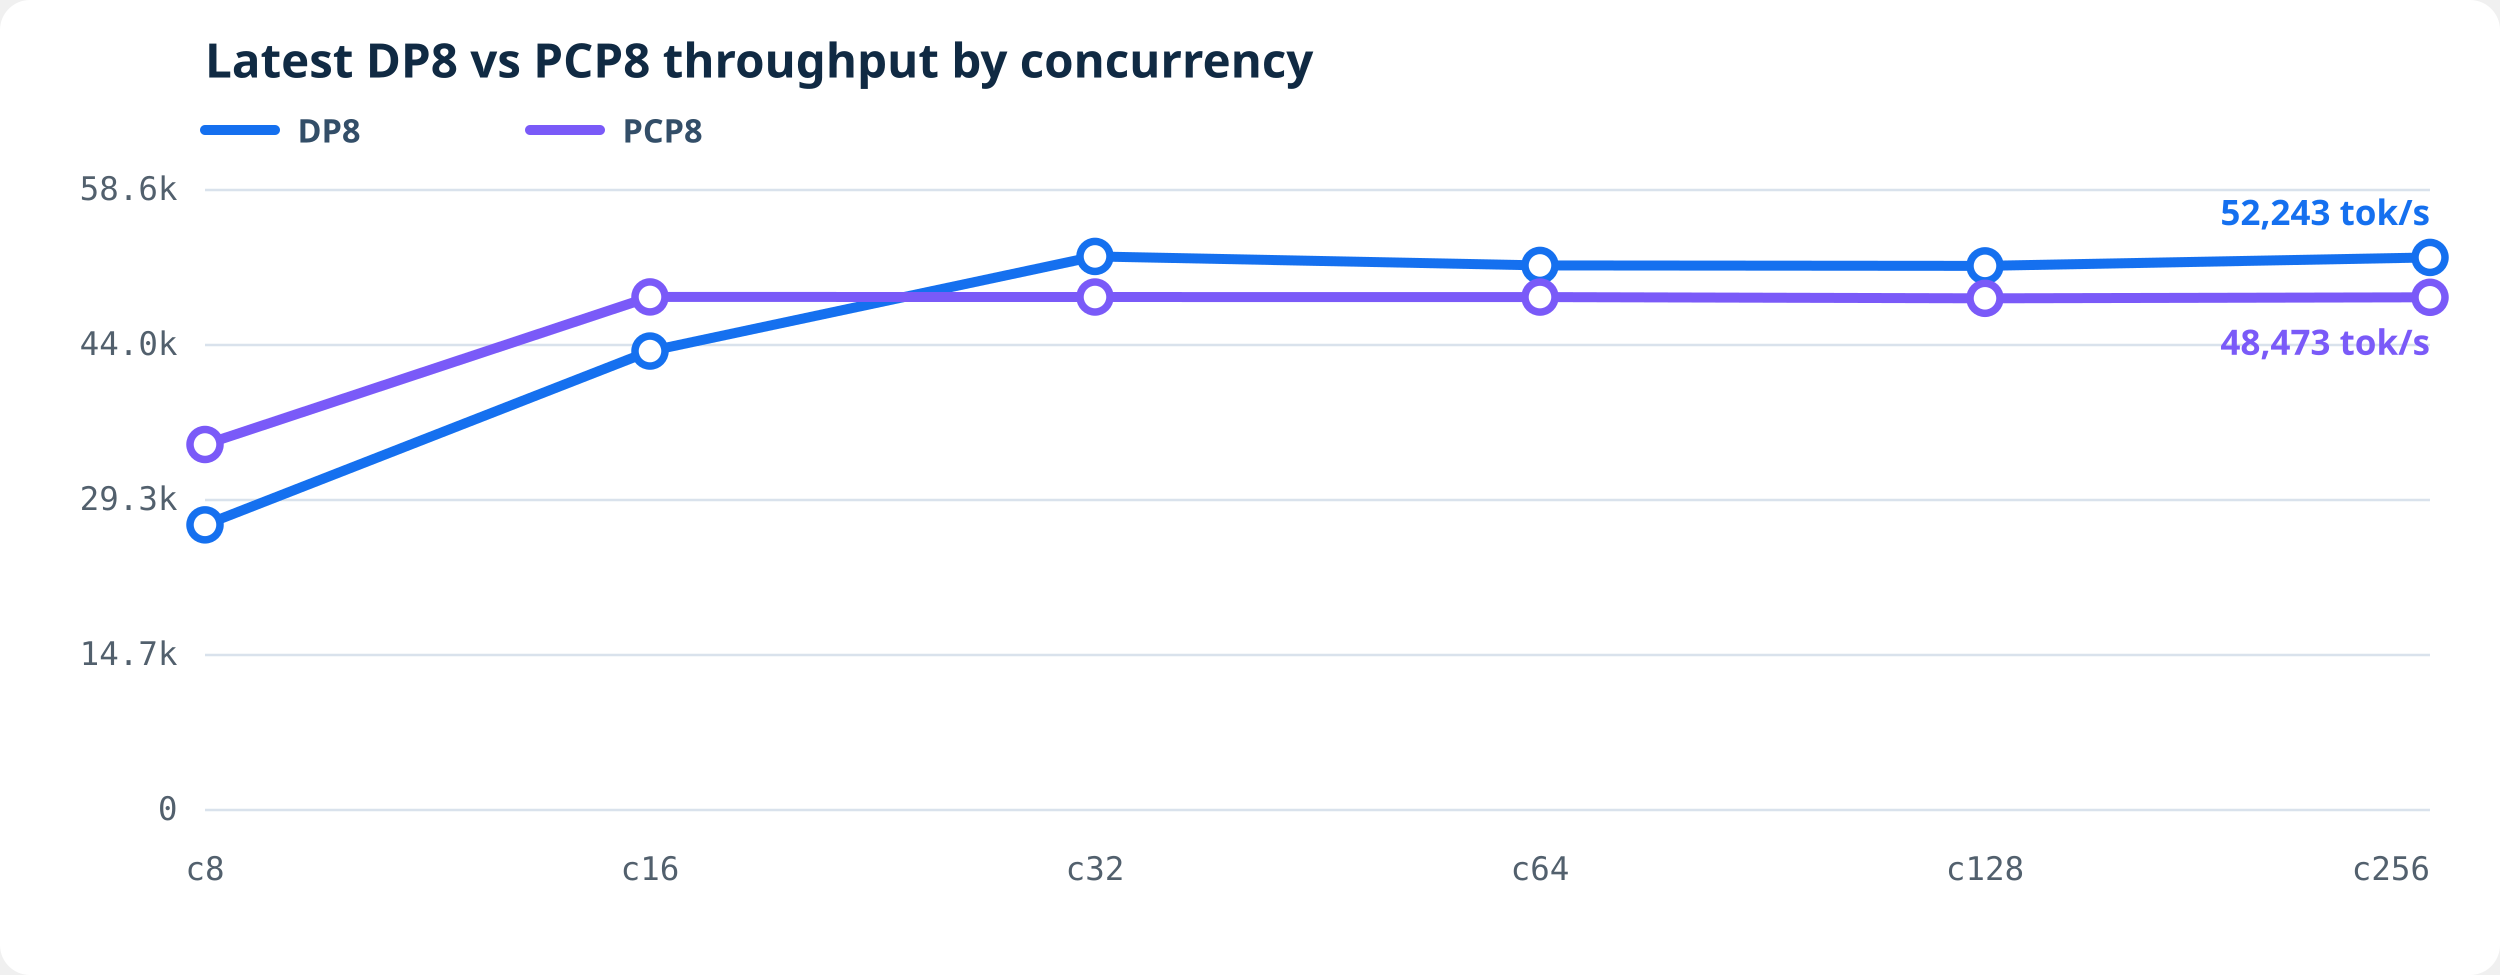
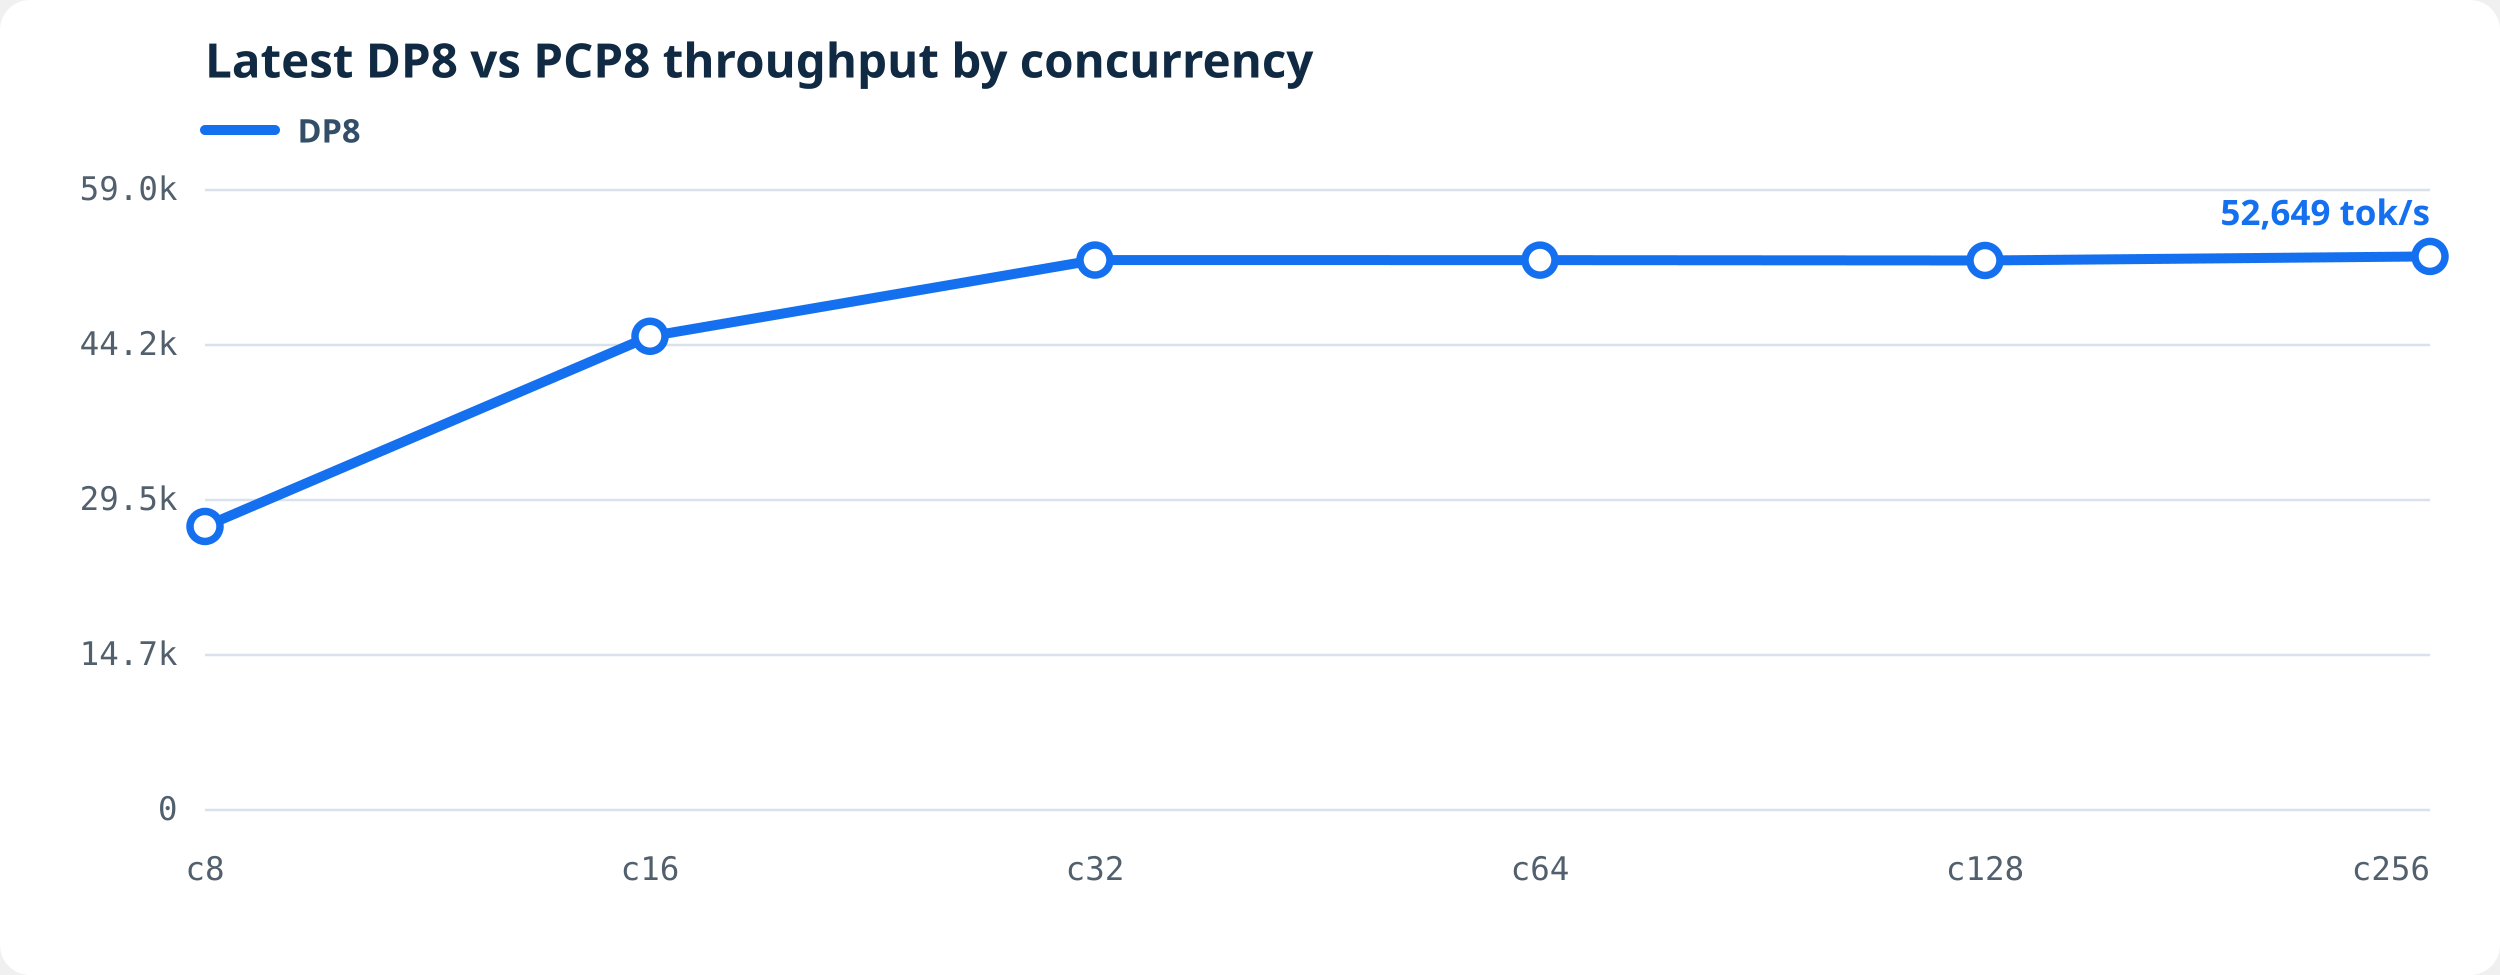
<svg xmlns="http://www.w3.org/2000/svg" viewBox="0 0 1000 390" role="img" aria-labelledby="throughput-title throughput-desc">
  <style>.bg{fill:#fff}.grid{stroke:#d9e2ec;stroke-width:1}.axis{fill:#52606d;font:13px ui-monospace,SFMono-Regular,Consolas,monospace}.heading{fill:#102a43;font:600 19px system-ui,sans-serif}.line{fill:none;stroke-width:4;stroke-linejoin:round;stroke-linecap:round}.dot{fill:#fff;stroke-width:3}.latest{stroke-width:3}.legend{fill:#334e68;font:600 13px system-ui,sans-serif}.value{font:600 14px system-ui,sans-serif}</style>
  <rect class="bg" width="1000" height="390" rx="12" />
  <text class="heading" x="82" y="31">Latest DP8 vs PCP8 throughput by concurrency</text>
  <line x1="82" y1="52" x2="110" y2="52" stroke="#1570ef" stroke-width="4" stroke-linecap="round" />
  <text class="legend" x="119" y="57">DP8</text>
-   <line x1="212" y1="52" x2="240" y2="52" stroke="#7a5af8" stroke-width="4" stroke-linecap="round" />
-   <text class="legend" x="249" y="57">PCP8</text>
  <line class="grid" x1="82" y1="324.00" x2="972" y2="324.00" />
  <text class="axis" text-anchor="end" x="71" y="328.00">0</text>
  <line class="grid" x1="82" y1="262.00" x2="972" y2="262.00" />
  <text class="axis" text-anchor="end" x="71" y="266.00">14.7k</text>
  <line class="grid" x1="82" y1="200.00" x2="972" y2="200.00" />
-   <text class="axis" text-anchor="end" x="71" y="204.00">29.3k</text>
+   <text class="axis" text-anchor="end" x="71" y="204.00">29.5k</text>
  <line class="grid" x1="82" y1="138.00" x2="972" y2="138.00" />
-   <text class="axis" text-anchor="end" x="71" y="142.00">44.0k</text>
+   <text class="axis" text-anchor="end" x="71" y="142.00">44.2k</text>
  <line class="grid" x1="82" y1="76.00" x2="972" y2="76.00" />
-   <text class="axis" text-anchor="end" x="71" y="80.00">58.6k</text>
+   <text class="axis" text-anchor="end" x="71" y="80.00">59.0k</text>
  <text class="axis" text-anchor="middle" x="82.00" y="352">c8</text>
  <text class="axis" text-anchor="middle" x="260.00" y="352">c16</text>
  <text class="axis" text-anchor="middle" x="438.00" y="352">c32</text>
  <text class="axis" text-anchor="middle" x="616.00" y="352">c64</text>
  <text class="axis" text-anchor="middle" x="794.00" y="352">c128</text>
  <text class="axis" text-anchor="end" x="972.00" y="352">c256</text>
-   <polyline class="line" stroke="#1570ef" points="82.00,209.94 260.00,140.42 438.00,102.57 616.00,106.17 794.00,106.35 972.00,102.97" />
-   <circle class="dot" fill="#fff" stroke="#1570ef" cx="82.00" cy="209.94" r="6" />
-   <circle class="dot" fill="#fff" stroke="#1570ef" cx="260.00" cy="140.42" r="6" />
-   <circle class="dot" fill="#fff" stroke="#1570ef" cx="438.00" cy="102.57" r="6" />
-   <circle class="dot" fill="#fff" stroke="#1570ef" cx="616.00" cy="106.17" r="6" />
-   <circle class="dot" fill="#fff" stroke="#1570ef" cx="794.00" cy="106.35" r="6" />
-   <circle class="dot latest" fill="#1570ef" stroke="#1570ef" cx="972.00" cy="102.97" r="6" />
-   <text class="value" fill="#1570ef" text-anchor="end" x="972.00" y="90.00">52,243 tok/s</text>
-   <polyline class="line" stroke="#7a5af8" points="82.00,177.80 260.00,118.77 438.00,118.81 616.00,118.83 794.00,119.33 972.00,118.92" />
-   <circle class="dot" fill="#fff" stroke="#7a5af8" cx="82.00" cy="177.80" r="6" />
-   <circle class="dot" fill="#fff" stroke="#7a5af8" cx="260.00" cy="118.77" r="6" />
-   <circle class="dot" fill="#fff" stroke="#7a5af8" cx="438.00" cy="118.81" r="6" />
-   <circle class="dot" fill="#fff" stroke="#7a5af8" cx="616.00" cy="118.83" r="6" />
-   <circle class="dot" fill="#fff" stroke="#7a5af8" cx="794.00" cy="119.33" r="6" />
-   <circle class="dot latest" fill="#7a5af8" stroke="#7a5af8" cx="972.00" cy="118.92" r="6" />
-   <text class="value" fill="#7a5af8" text-anchor="end" x="972.00" y="141.92">48,473 tok/s</text>
+   <polyline class="line" stroke="#1570ef" points="82.00,210.58 260.00,134.51 438.00,104.02 616.00,104.05 794.00,104.19 972.00,102.57" />
+   <circle class="dot" fill="#fff" stroke="#1570ef" cx="82.00" cy="210.58" r="6" />
+   <circle class="dot" fill="#fff" stroke="#1570ef" cx="260.00" cy="134.51" r="6" />
+   <circle class="dot" fill="#fff" stroke="#1570ef" cx="438.00" cy="104.02" r="6" />
+   <circle class="dot" fill="#fff" stroke="#1570ef" cx="616.00" cy="104.05" r="6" />
+   <circle class="dot" fill="#fff" stroke="#1570ef" cx="794.00" cy="104.19" r="6" />
+   <circle class="dot latest" fill="#1570ef" stroke="#1570ef" cx="972.00" cy="102.57" r="6" />
+   <text class="value" fill="#1570ef" text-anchor="end" x="972.00" y="90.00">52,649 tok/s</text>
</svg>
